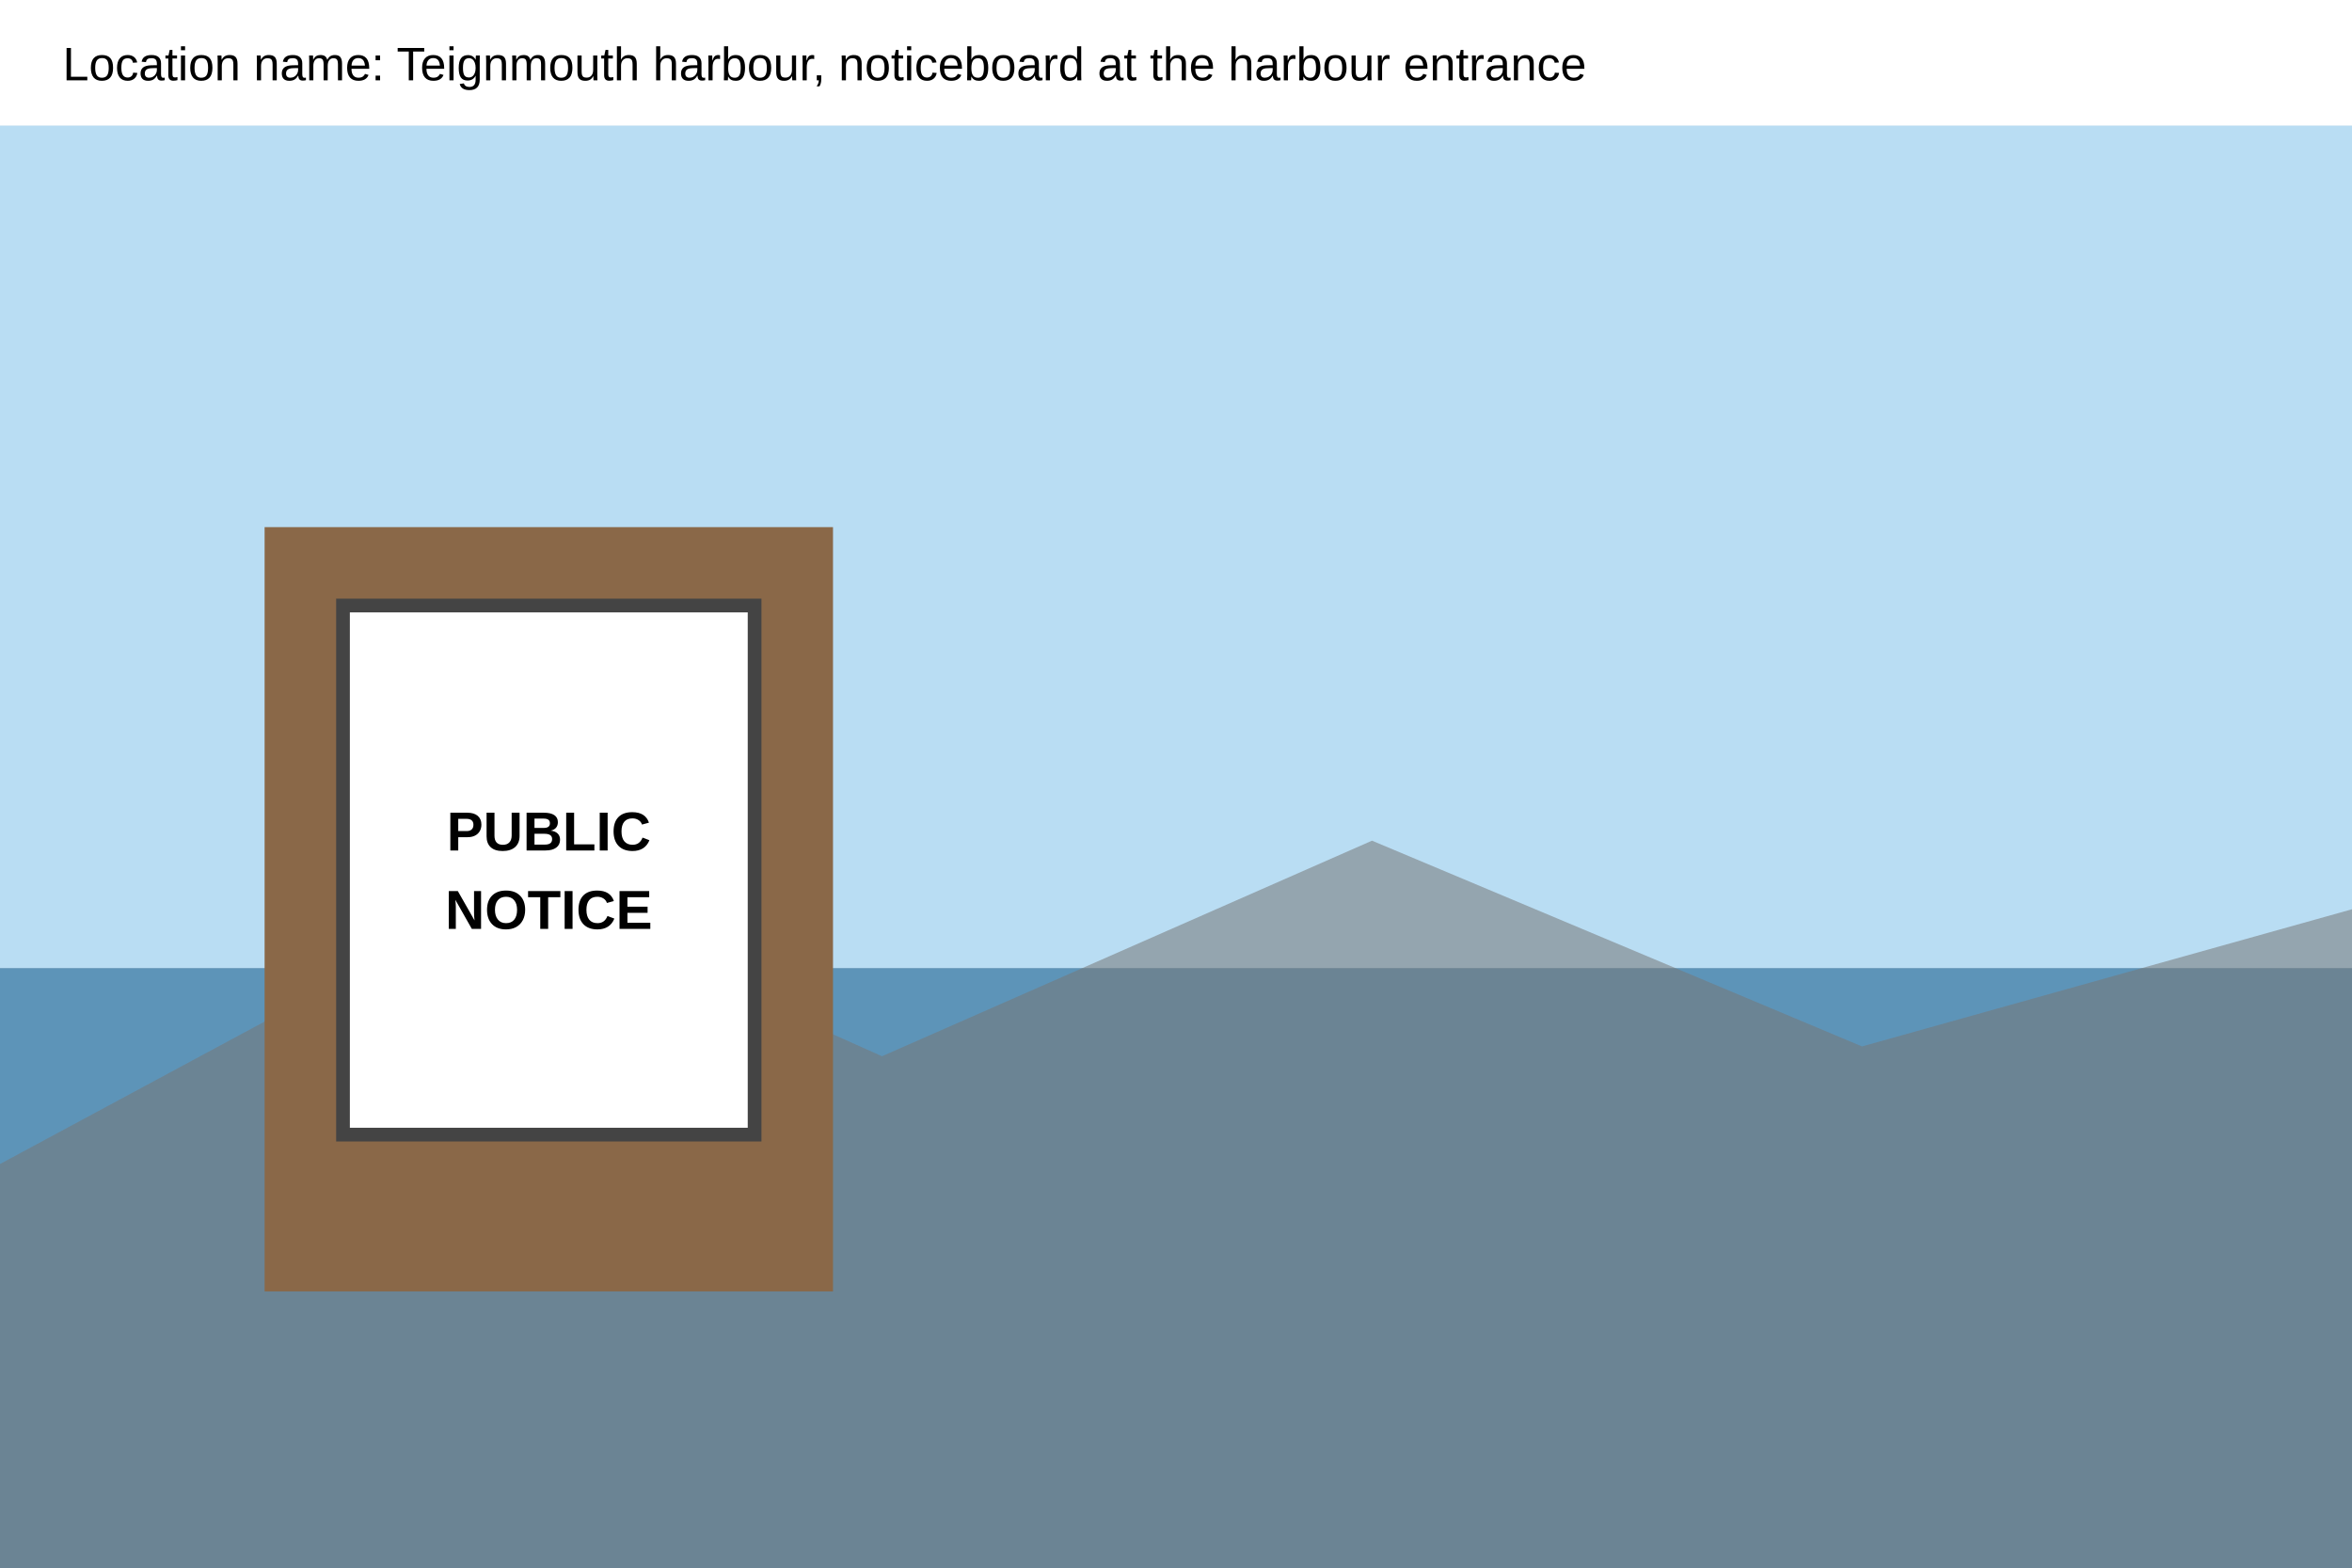
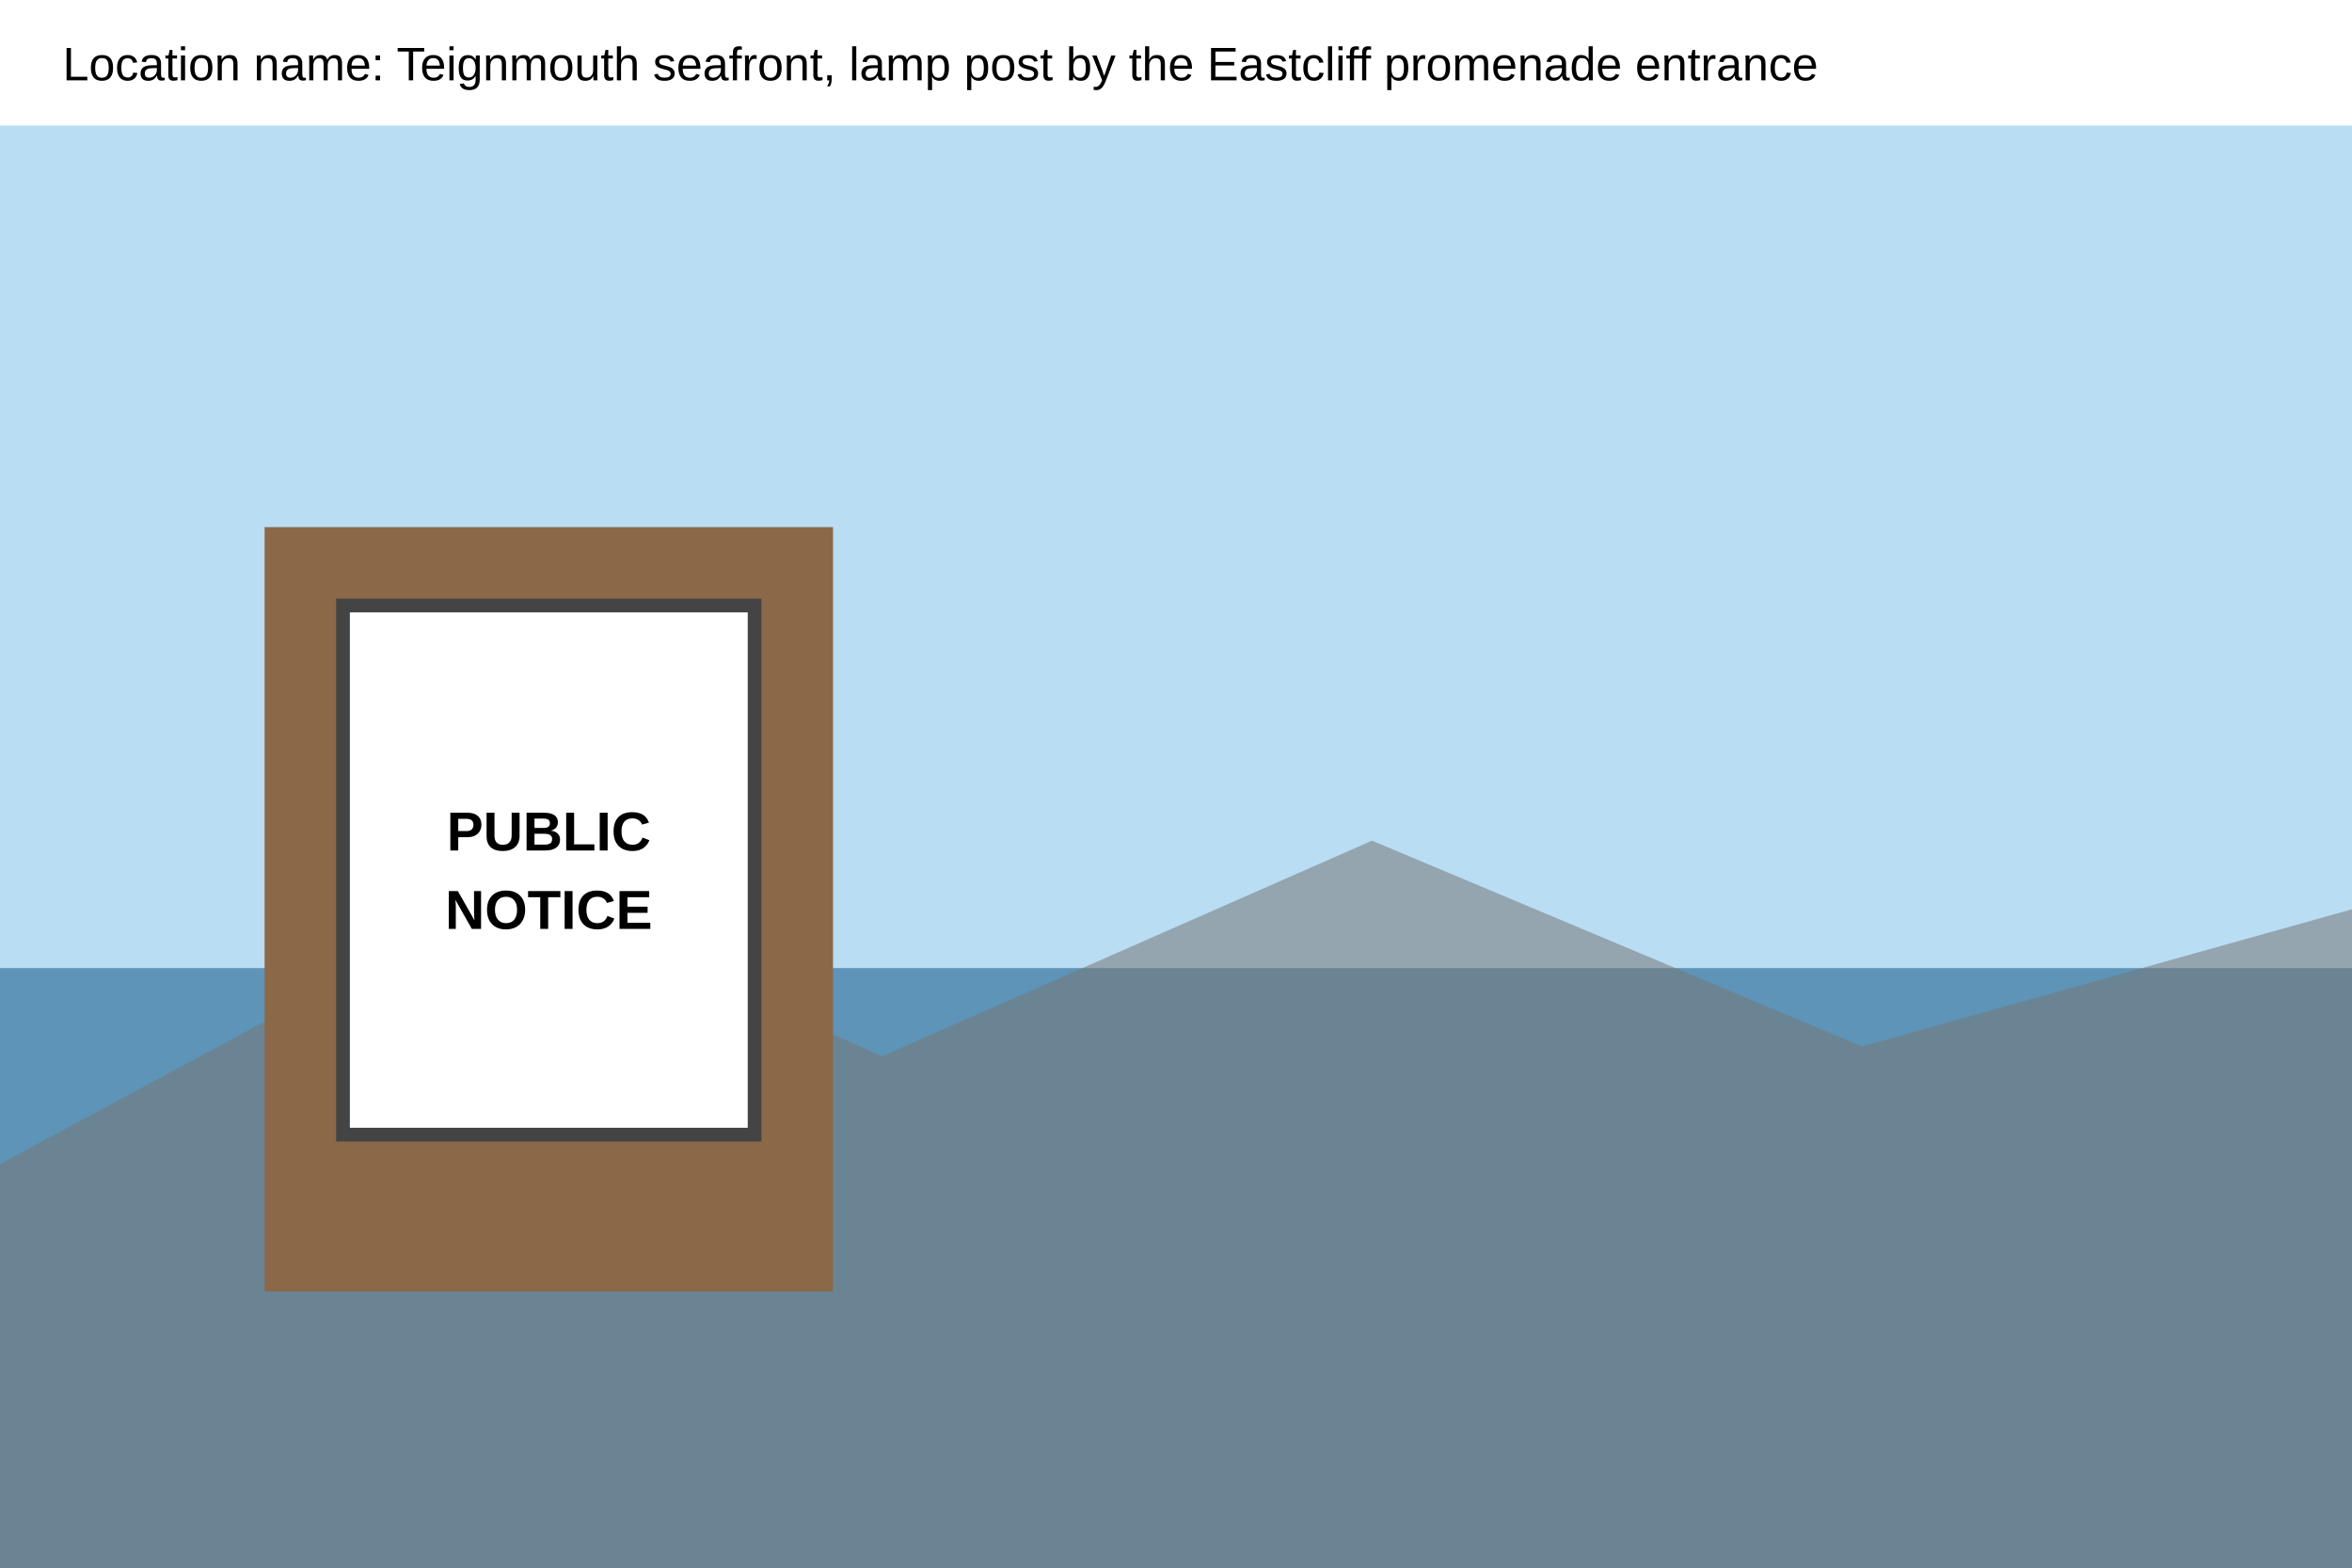
<svg xmlns="http://www.w3.org/2000/svg" width="1200" height="800" viewBox="0 0 1200 800">
  <g transform="translate(0 64)">
    <rect width="1200" height="430" fill="#b9ddf3" />
    <rect y="430" width="1200" height="370" fill="#5d94b8" />
    <path d="M0 530L260 390l190 85 250-110 250 105 250-70v400H0z" fill="#777" opacity=".55" />
    <rect x="135" y="205" width="290" height="390" fill="#8a6848" />
    <rect x="175" y="245" width="210" height="270" fill="#fff" stroke="#444" stroke-width="7" />
    <text x="280" y="370" text-anchor="middle" font-family="Arial" font-size="28" font-weight="700">PUBLIC</text>
    <text x="280" y="410" text-anchor="middle" font-family="Arial" font-size="28" font-weight="700">NOTICE</text>
  </g>
  <rect width="1200" height="64" fill="#fff" />
-   <text x="32" y="41" font-family="Arial" font-size="24">Location name: Teignmouth harbour, noticeboard at the harbour entrance</text>
+   <text x="32" y="41" font-family="Arial" font-size="24">Location name: Teignmouth seafront, lamp post by the Eastcliff promenade entrance</text>
</svg>
